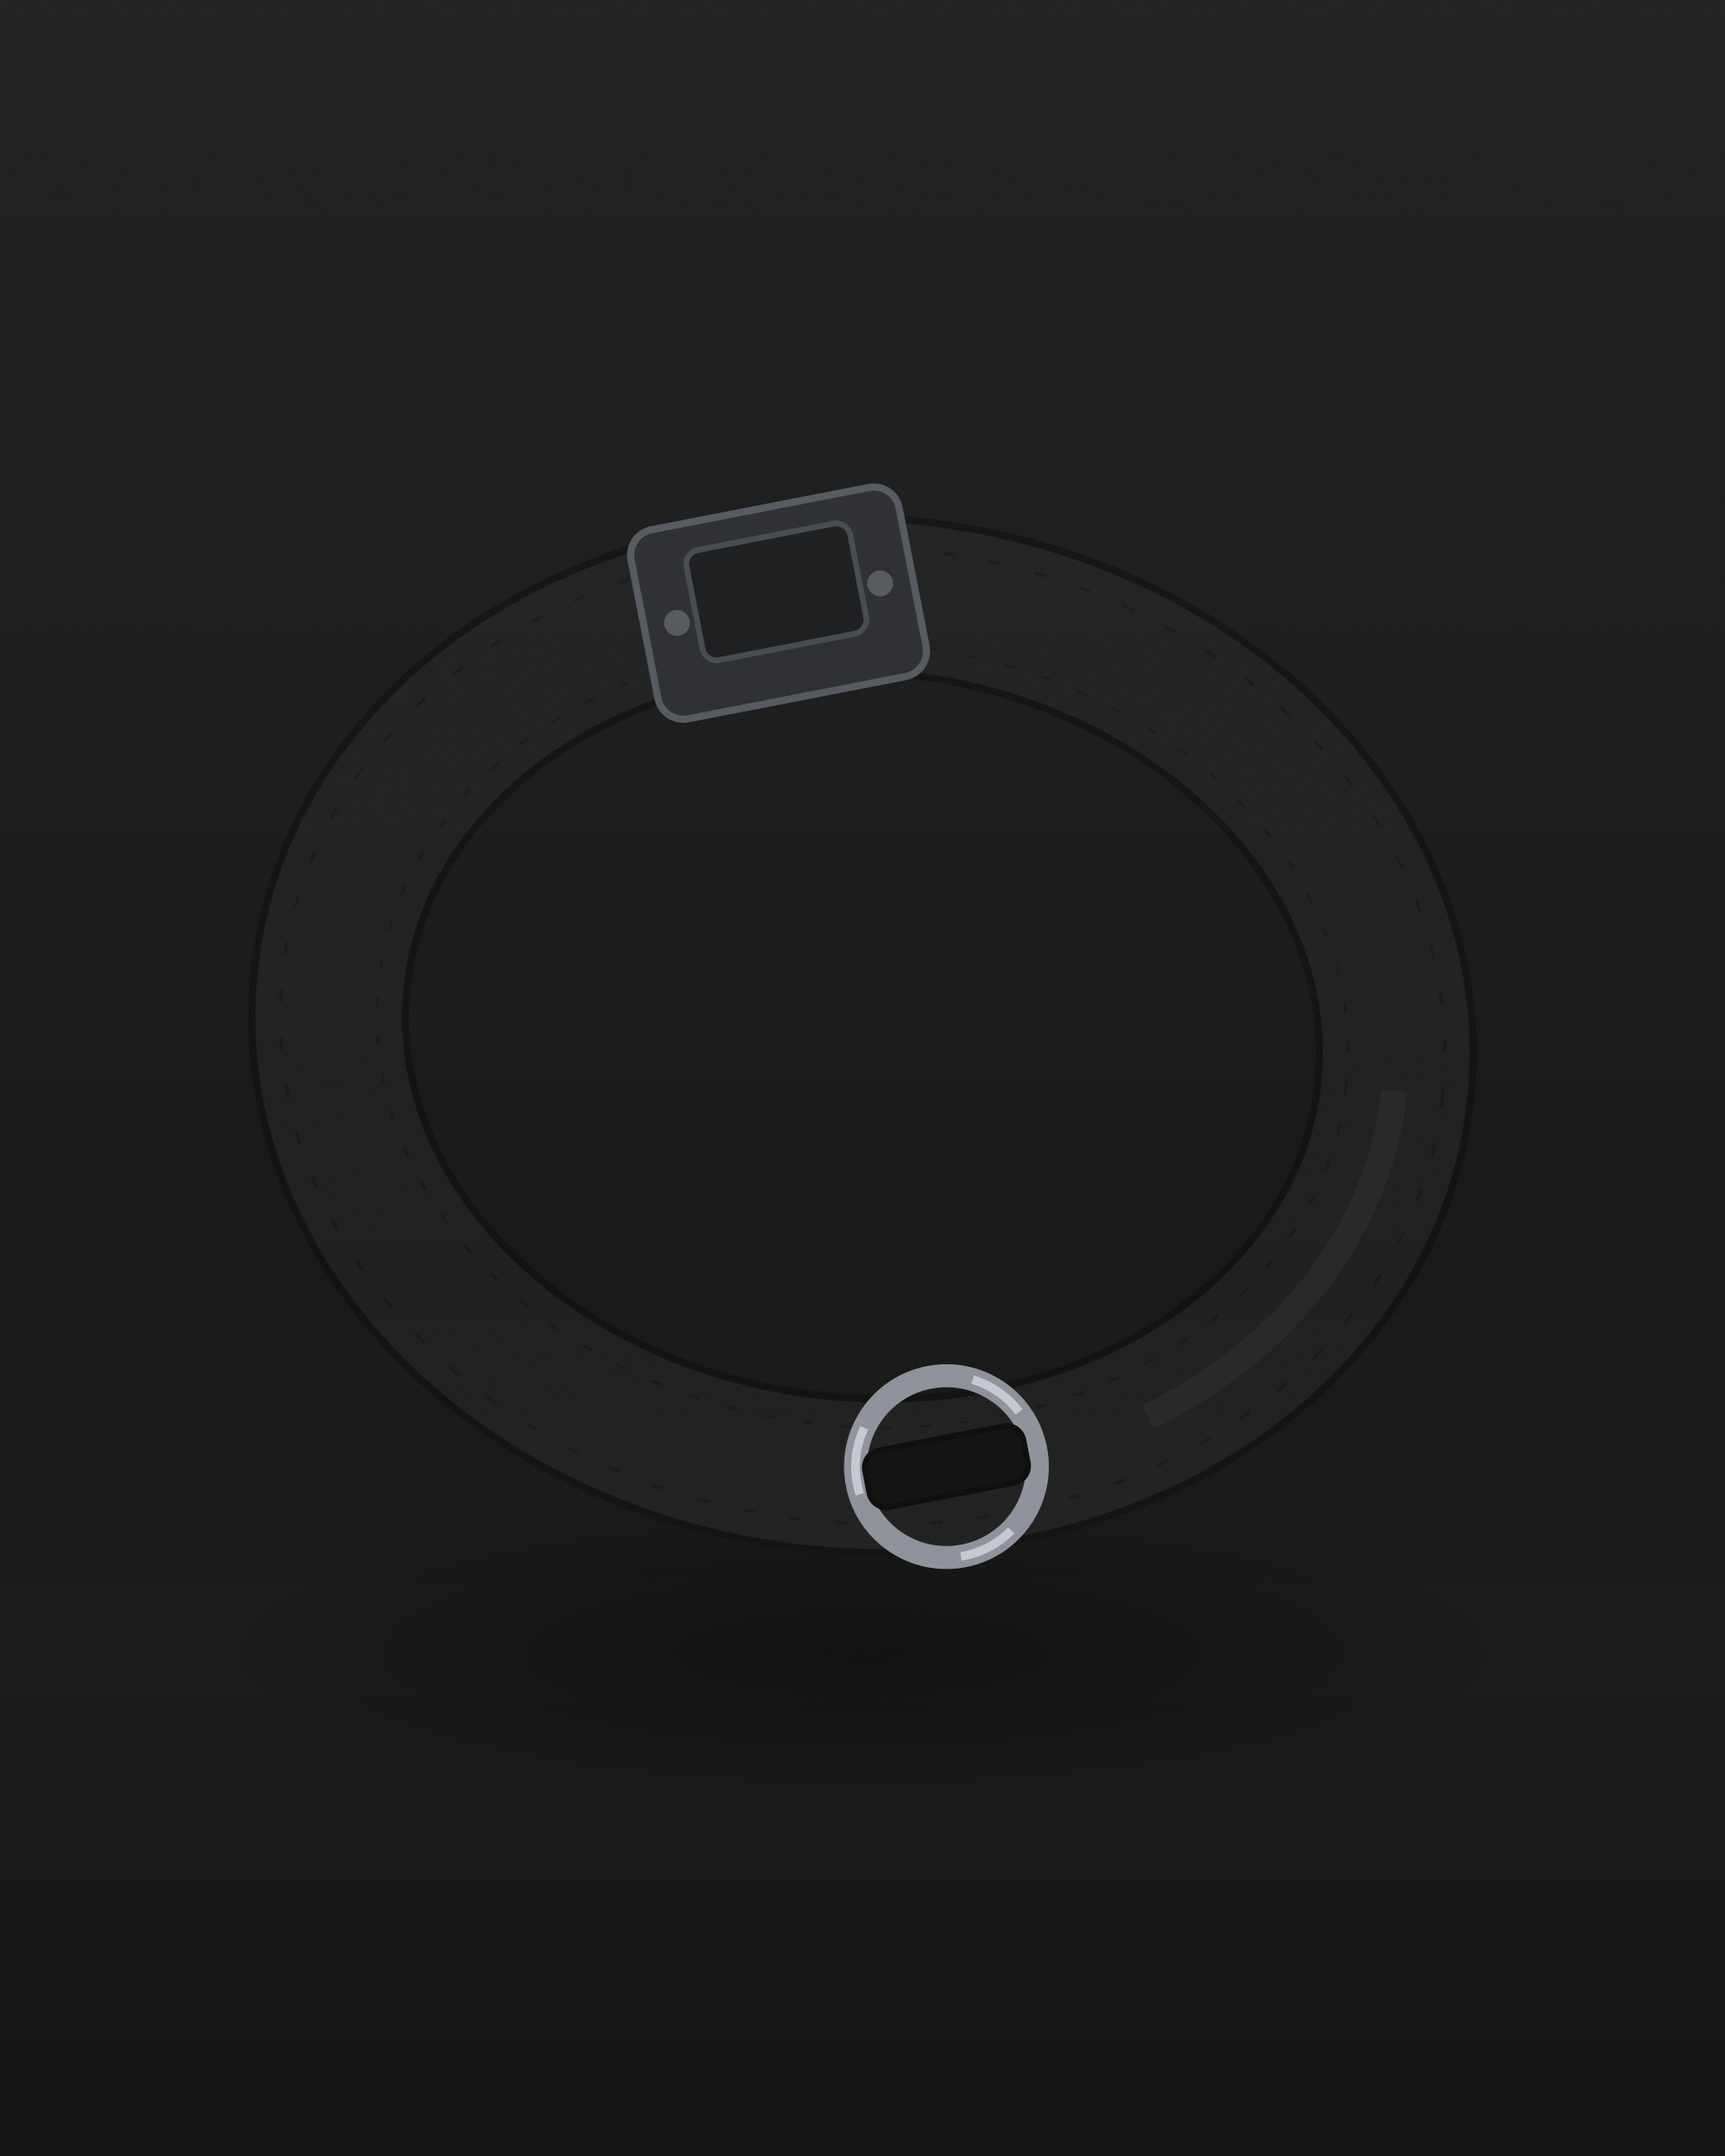
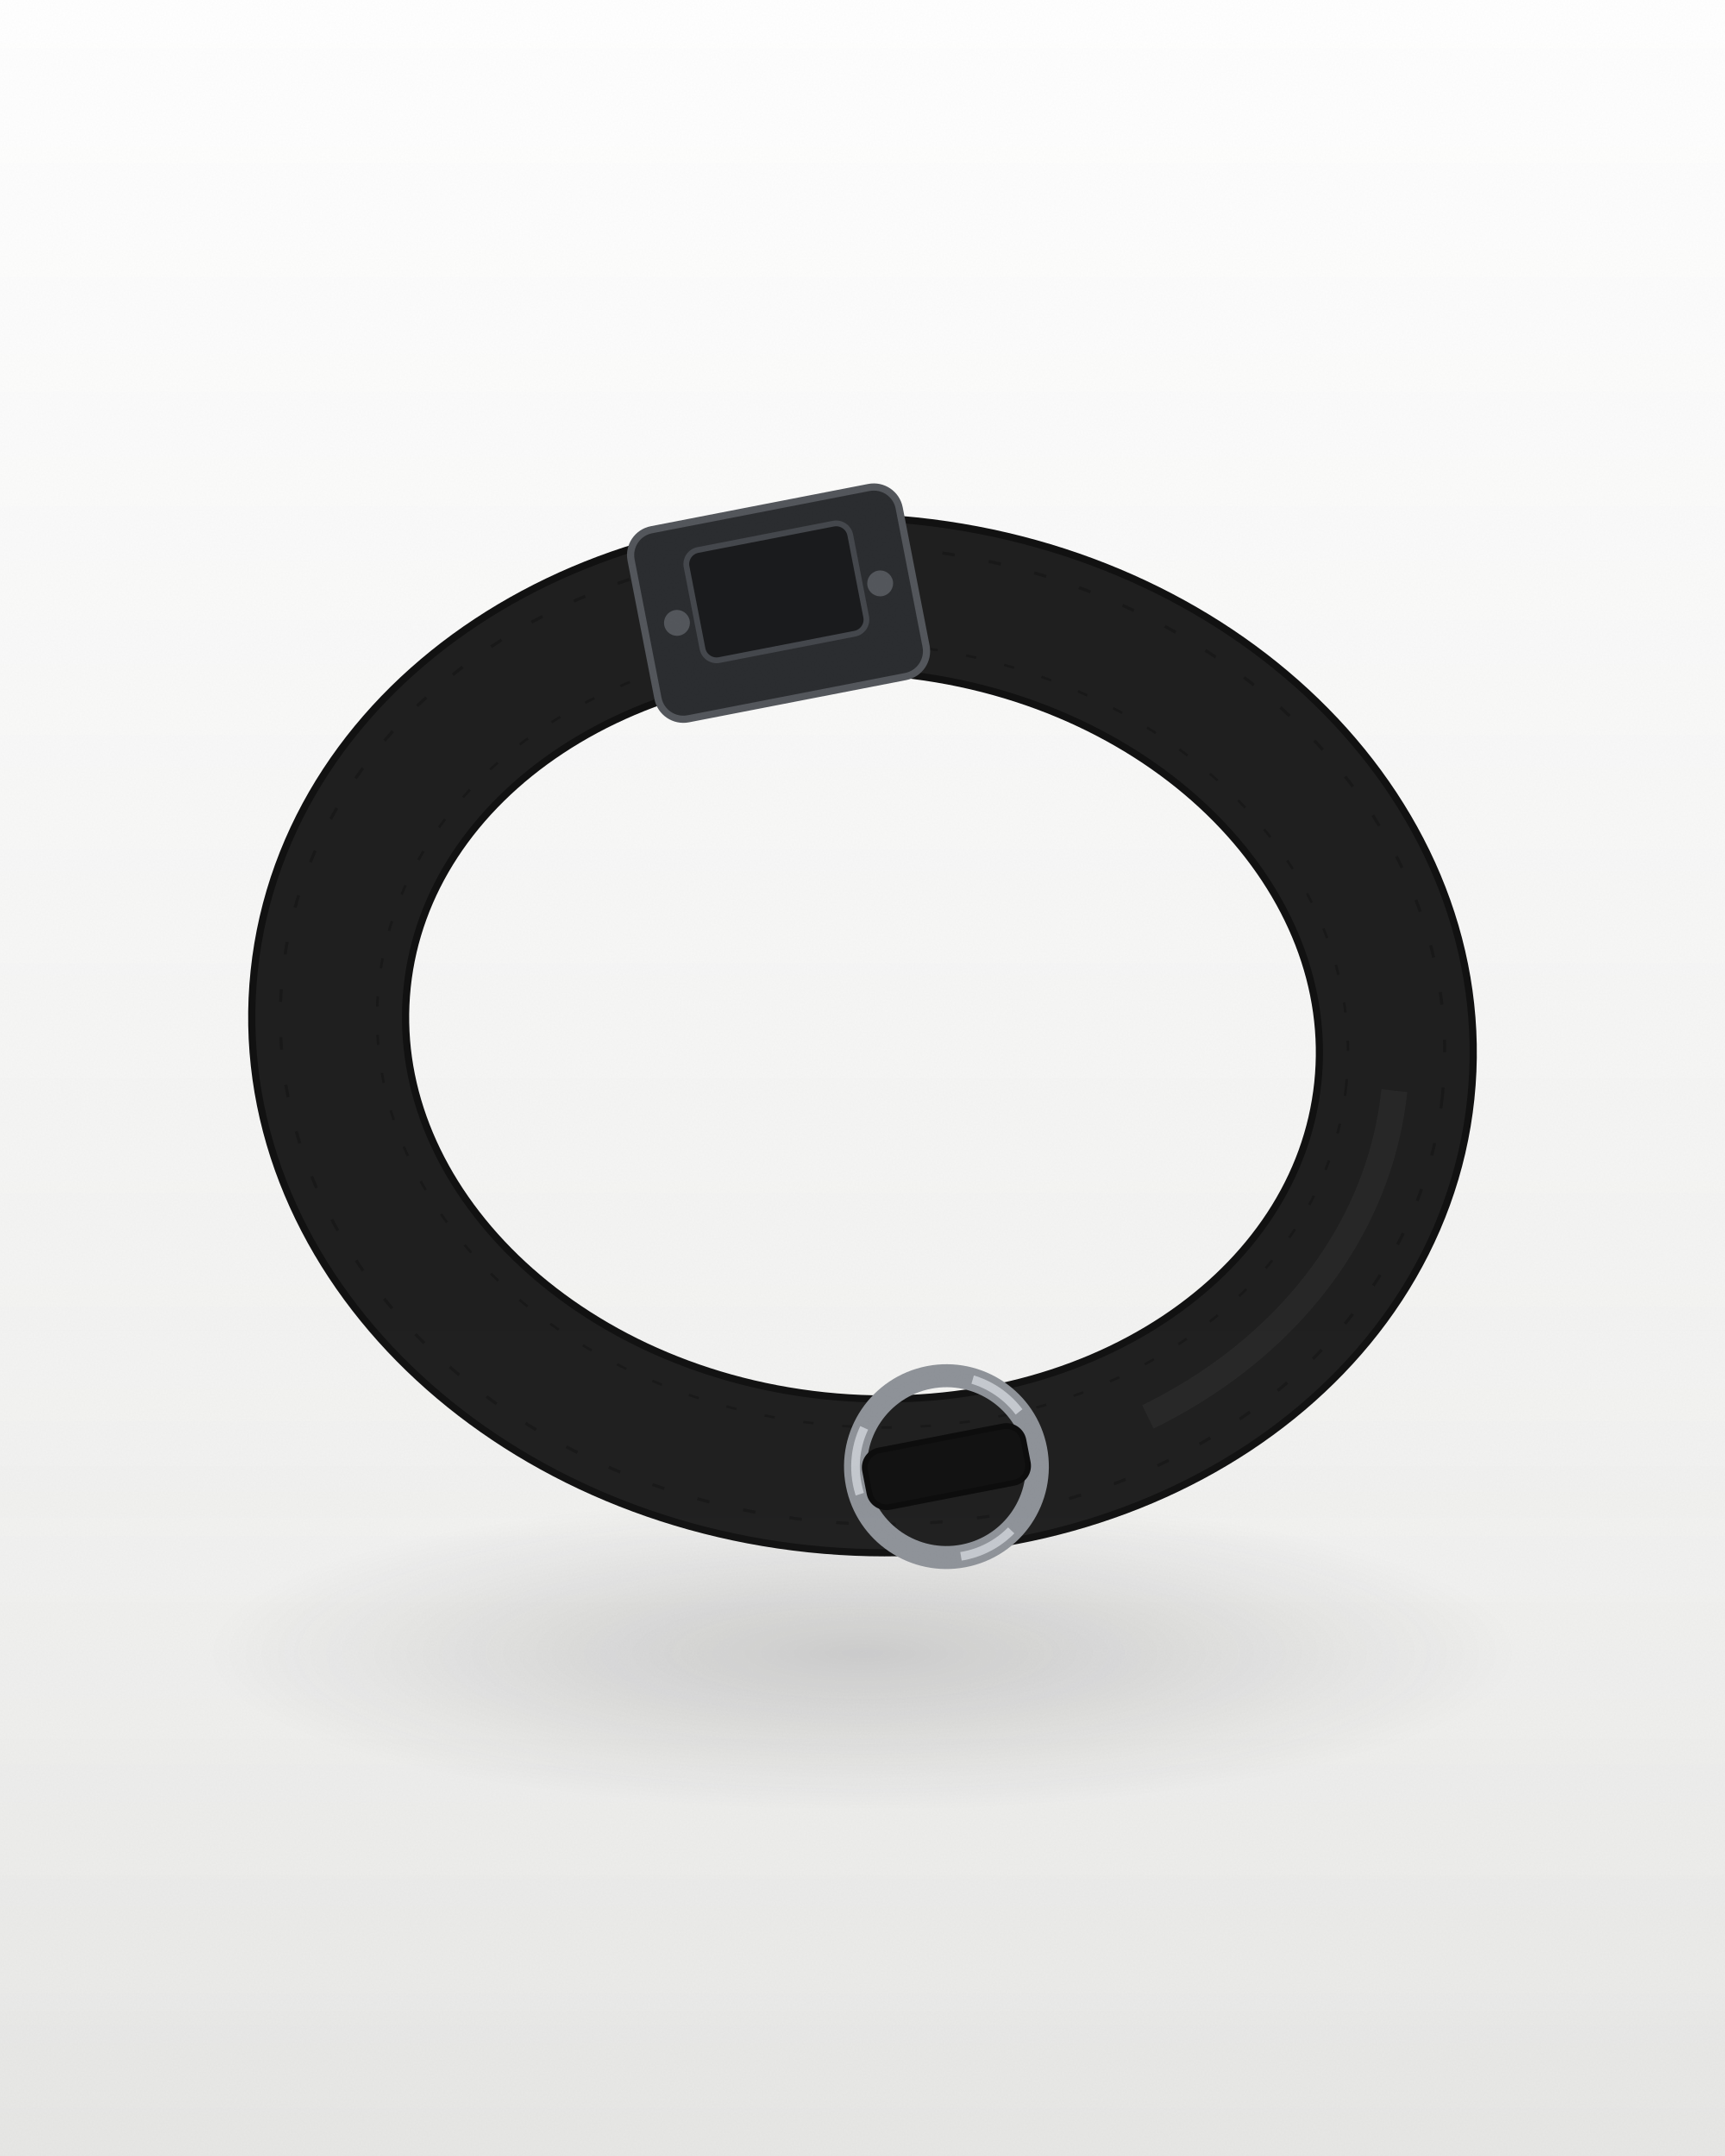
<svg xmlns="http://www.w3.org/2000/svg" width="1200" height="1500" viewBox="0 0 1200 1500">
  <defs>
    <linearGradient id="bg-bastion-heavy-collar-1" x1="0" y1="0" x2="0" y2="1">
-       <stop offset="0%" stop-color="#1c1c1c" />
-       <stop offset="100%" stop-color="#151515" />
+       <stop offset="0%" stop-color="#ffffff" />
+       <stop offset="100%" stop-color="#ececea" />
    </linearGradient>
    <radialGradient id="floor-bastion-heavy-collar-1" cx="50%" cy="50%" r="50%">
-       <stop offset="0%" stop-color="#000000" stop-opacity="0.4" />
-       <stop offset="100%" stop-color="#000000" stop-opacity="0" />
+       <stop offset="0%" stop-color="#16161a" stop-opacity="0.16" />
+       <stop offset="100%" stop-color="#16161a" stop-opacity="0" />
    </radialGradient>
    <filter id="grain-bastion-heavy-collar-1">
      <feTurbulence type="fractalNoise" baseFrequency="0.85" numOctaves="1" stitchTiles="stitch" />
-       <feColorMatrix type="matrix" values="0 0 0 0 1  0 0 0 0 1  0 0 0 0 1  0 0 0 0.012 0" />
+       <feColorMatrix type="matrix" values="0 0 0 0 0  0 0 0 0 0  0 0 0 0 0  0 0 0 0.016 0" />
    </filter>
    <linearGradient id="sheen-bastion-heavy-collar-1" x1="0" y1="0" x2="0" y2="1">
-       <stop offset="0%" stop-color="#ffffff" stop-opacity="0.05" />
+       <stop offset="0%" stop-color="#ffffff" stop-opacity="0" />
      <stop offset="60%" stop-color="#ffffff" stop-opacity="0" />
-       <stop offset="100%" stop-color="#000000" stop-opacity="0.08" />
+       <stop offset="100%" stop-color="#16161a" stop-opacity="0.05" />
    </linearGradient>
  </defs>
  <rect width="1200" height="1500" fill="url(#bg-bastion-heavy-collar-1)" />
  <ellipse cx="600" cy="1150" rx="460" ry="110" fill="url(#floor-bastion-heavy-collar-1)" />
  <g transform="translate(600 720) scale(1) rotate(6)">
    <ellipse rx="372" ry="306" fill="none" stroke="#111111" stroke-width="112" />
    <ellipse rx="372" ry="306" fill="none" stroke="#1F1F1F" stroke-width="102" />
    <ellipse rx="372" ry="306" fill="none" stroke="#505050" stroke-width="18" stroke-dasharray="446 1860" stroke-dashoffset="149" opacity="0.18" />
    <ellipse rx="372" ry="306" fill="none" stroke="#111111" stroke-width="2" stroke-dasharray="8 22" opacity="0.5" transform="scale(0.9095161 0.89)" />
    <ellipse rx="372" ry="306" fill="none" stroke="#111111" stroke-width="2" stroke-dasharray="8 22" opacity="0.5" transform="scale(1.090484 1.11)" />
    <g transform="rotate(-17) translate(0 -306)">
      <rect x="-95" y="-67" width="190" height="134" rx="18" fill="#2b2d30" stroke="#54575c" stroke-width="5" />
      <rect x="-58" y="-47" width="116" height="78" rx="10" fill="#1a1b1d" stroke="#45484d" stroke-width="4" />
      <circle cx="72" cy="0" r="9" fill="#54575c" />
      <circle cx="-72" cy="0" r="9" fill="#54575c" />
    </g>
    <g transform="rotate(163) translate(0 -306)">
      <circle r="63.24" fill="none" stroke="#8f9399" stroke-width="16" />
      <circle r="63.24" fill="none" stroke="#c6cad0" stroke-width="6" stroke-dasharray="40 90" />
      <rect x="-56.1" y="-20" width="112.2" height="40" rx="12" fill="#111111" stroke="#0c0c0c" stroke-width="4" />
    </g>
  </g>
  <rect width="1200" height="1500" fill="url(#sheen-bastion-heavy-collar-1)" opacity="0.5" />
  <rect width="1200" height="1500" filter="url(#grain-bastion-heavy-collar-1)" />
</svg>
